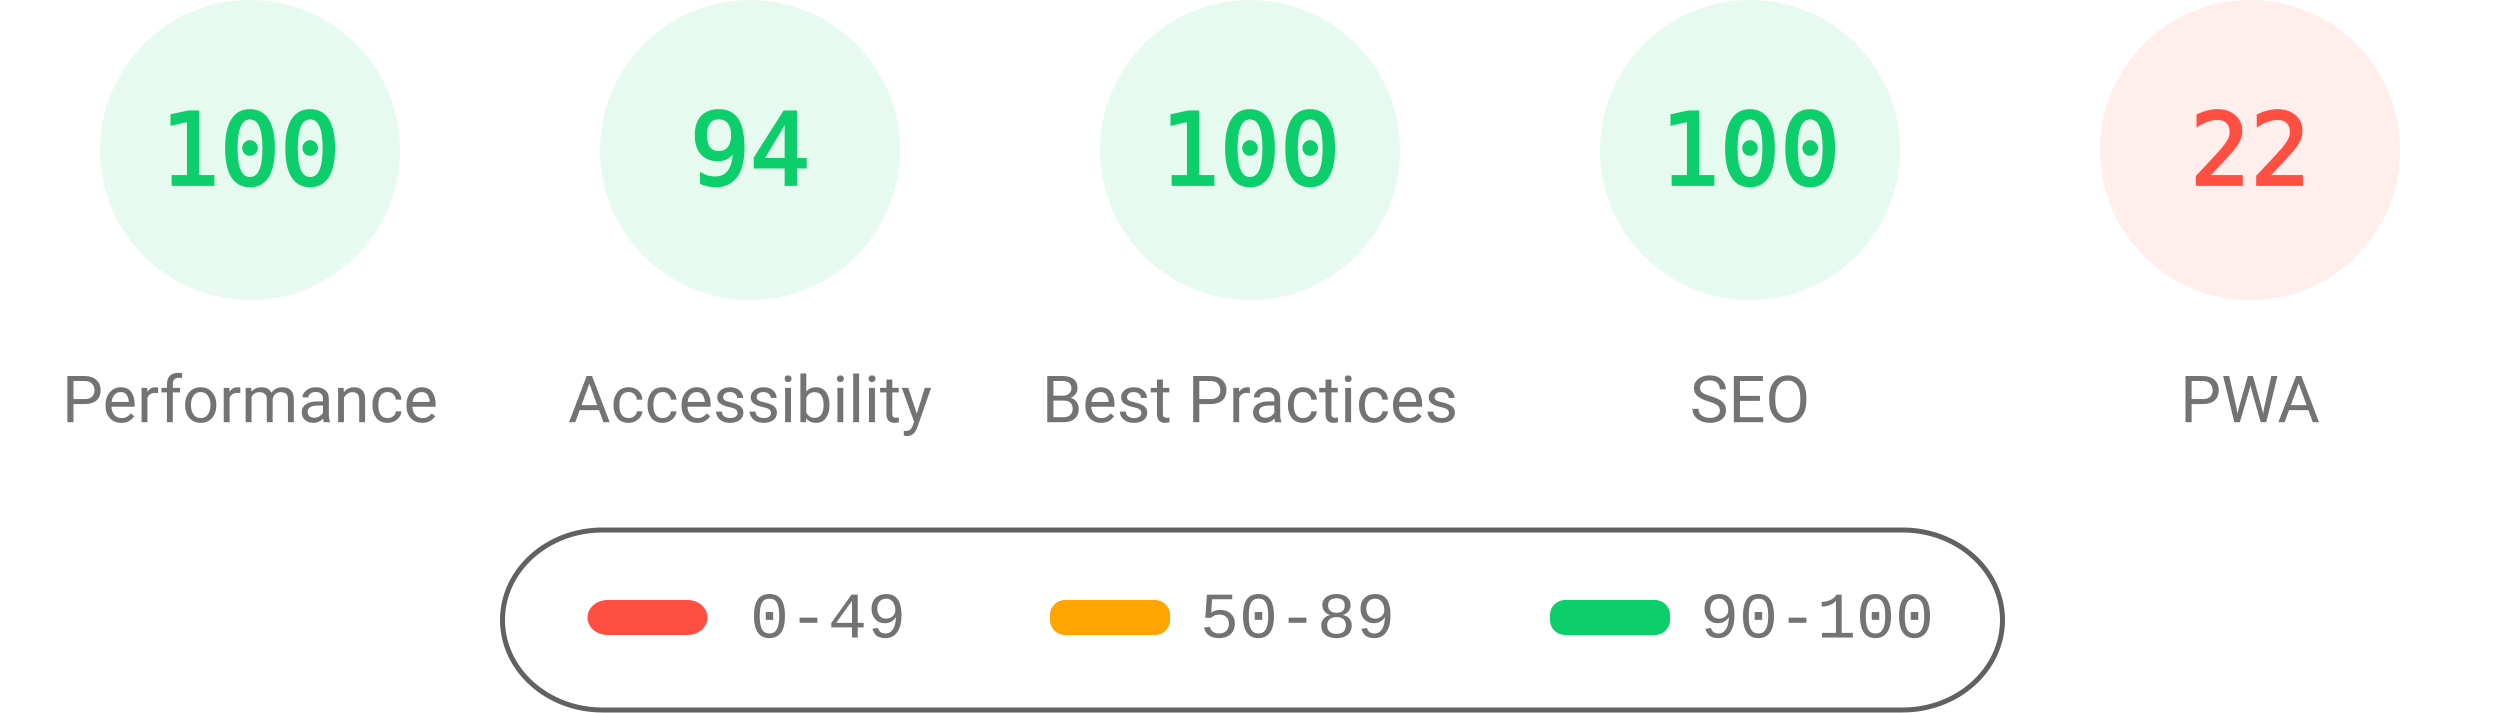
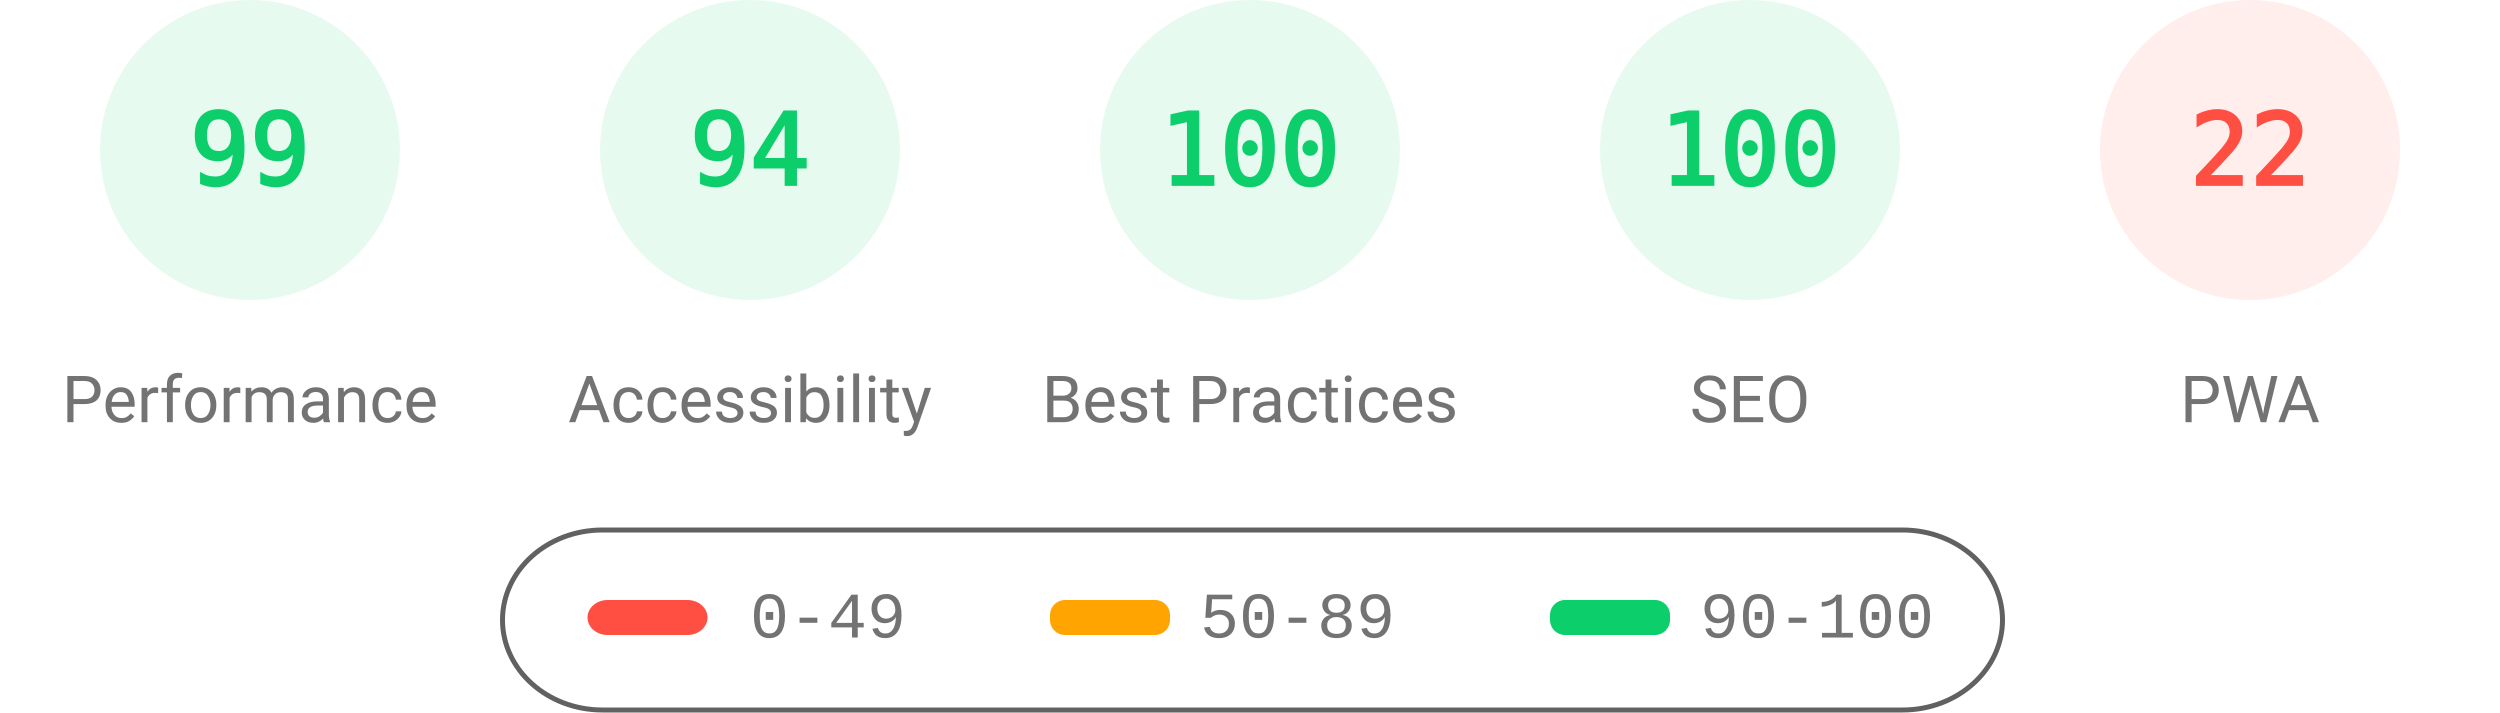
<svg xmlns="http://www.w3.org/2000/svg" fill="none" width="1000" height="285">
  <style>.gauge-base{opacity:.1}.gauge-arc{fill:none;animation-delay:250ms;stroke-linecap:round;transform:rotate(-90deg);transform-origin:100px 60px;animation:load-gauge 1s ease forwards}.guage-text{font-size:40px;font-family:monospace;text-align:center}.guage-red{color:#ff4e42;fill:#ff4e42;stroke:#ff4e42}.guage-orange{color:#ffa400;fill:#ffa400;stroke:#ffa400}.guage-green{color:#0cce6b;fill:#0cce6b;stroke:#0cce6b}.guage-undefined{color:#5c5c5c;fill:#5c5c5c;stroke:#5c5c5c}.guage-title{color:#737373;fill:#737373;stroke:none;font-size:26px;line-height:26px;font-family:Roboto,Halvetica,Arial,sans-serif}@keyframes load-gauge{from{stroke-dasharray:0 352.858}}</style>
  <svg class="guage-div guage-perf guage-green" viewBox="0 0 200 200" width="200" height="200">
    <circle class="gauge-base" r="56" cx="100" cy="60" stroke-width="8" />
-     <circle class="gauge-arc guage-arc-1" r="56" cx="100" cy="60" stroke-width="8" style="stroke-dasharray:351.858,351.858" />
-     <text class="guage-text" x="100" y="60" alignment-baseline="central" dominant-baseline="central" text-anchor="middle">100</text>
+     <circle class="gauge-arc guage-arc-1" r="56" cx="100" cy="60" stroke-width="8" style="stroke-dasharray:348.339,351.858" />
+     <text class="guage-text" x="100" y="60" alignment-baseline="central" dominant-baseline="central" text-anchor="middle">99</text>
    <text class="guage-title" x="100" y="160" alignment-baseline="central" dominant-baseline="central" text-anchor="middle">Performance</text>
  </svg>
  <svg class="guage-div guage-acc guage-green" viewBox="0 0 200 200" width="200" height="200" x="200">
    <circle class="gauge-base" r="56" cx="100" cy="60" stroke-width="8" />
    <circle class="gauge-arc guage-arc-2" r="56" cx="100" cy="60" stroke-width="8" style="stroke-dasharray:330.747,351.858" />
    <text class="guage-text" x="100" y="60" alignment-baseline="central" dominant-baseline="central" text-anchor="middle">94</text>
    <text class="guage-title" x="100" y="160" alignment-baseline="central" dominant-baseline="central" text-anchor="middle">Accessibility</text>
  </svg>
  <svg class="guage-div guage-best guage-green" viewBox="0 0 200 200" width="200" height="200" x="400">
    <circle class="gauge-base" r="56" cx="100" cy="60" stroke-width="8" />
    <circle class="gauge-arc guage-arc-3" r="56" cx="100" cy="60" stroke-width="8" style="stroke-dasharray:351.858,351.858" />
    <text class="guage-text" x="100" y="60" alignment-baseline="central" dominant-baseline="central" text-anchor="middle">100</text>
    <text class="guage-title" x="100" y="160" alignment-baseline="central" dominant-baseline="central" text-anchor="middle">Best Practices</text>
  </svg>
  <svg class="guage-div guage-seo guage-green" viewBox="0 0 200 200" width="200" height="200" x="600">
    <circle class="gauge-base" r="56" cx="100" cy="60" stroke-width="8" />
    <circle class="gauge-arc guage-arc-4" r="56" cx="100" cy="60" stroke-width="8" style="stroke-dasharray:351.858,351.858" />
    <text class="guage-text" x="100" y="60" alignment-baseline="central" dominant-baseline="central" text-anchor="middle">100</text>
    <text class="guage-title" x="100" y="160" alignment-baseline="central" dominant-baseline="central" text-anchor="middle">SEO</text>
  </svg>
  <svg class="guage-div guage-pwa guage-red" viewBox="0 0 200 200" width="200" height="200" x="800">
    <circle class="gauge-base" r="56" cx="100" cy="60" stroke-width="8" />
    <circle class="gauge-arc guage-arc-4" r="56" cx="100" cy="60" stroke-width="8" style="stroke-dasharray:77.409,351.858" />
    <text class="guage-text" x="100" y="60" alignment-baseline="central" dominant-baseline="central" text-anchor="middle">22</text>
    <text class="guage-title" x="100" y="160" alignment-baseline="central" dominant-baseline="central" text-anchor="middle">PWA</text>
  </svg>
  <svg width="604" height="76" x="200" y="210">
    <path fill="none" id="canvas_background" d="M-1-1h604v80H-1z" />
    <rect fill-opacity="0" stroke="#616161" stroke-width="2" rx="40" id="svg_2" height="72" width="600" y="2" x="1" fill="#000" />
    <rect stroke="#000" rx="8" id="svg_3" height="14" width="48" y="30" x="35" stroke-opacity="null" stroke-width="0" fill="#ff4e42" />
    <rect stroke="#000" rx="6" id="svg_4" height="14" width="48" y="30" x="220" stroke-opacity="null" stroke-width="0" fill="#ffa400" />
    <rect stroke="#000" rx="6" id="svg_5" height="14" width="48" y="30" x="420" stroke-opacity="null" stroke-width="0" fill="#0cce6b" />
    <text xml:space="preserve" text-anchor="start" font-family="'Courier New', Courier, monospace" font-size="26" id="svg_6" y="45" x="100" stroke-opacity="null" stroke-width="0" stroke="#000" fill="#737373">0-49</text>
    <text xml:space="preserve" text-anchor="start" font-family="'Courier New', Courier, monospace" font-size="26" id="svg_7" y="45" x="280" stroke-opacity="null" stroke-width="0" stroke="#000" fill="#737373">50-89</text>
    <text xml:space="preserve" text-anchor="start" font-family="'Courier New', Courier, monospace" font-size="26" id="svg_8" y="45" x="480" stroke-opacity="null" stroke-width="0" stroke="#000" fill="#737373">90-100</text>
  </svg>
</svg>
